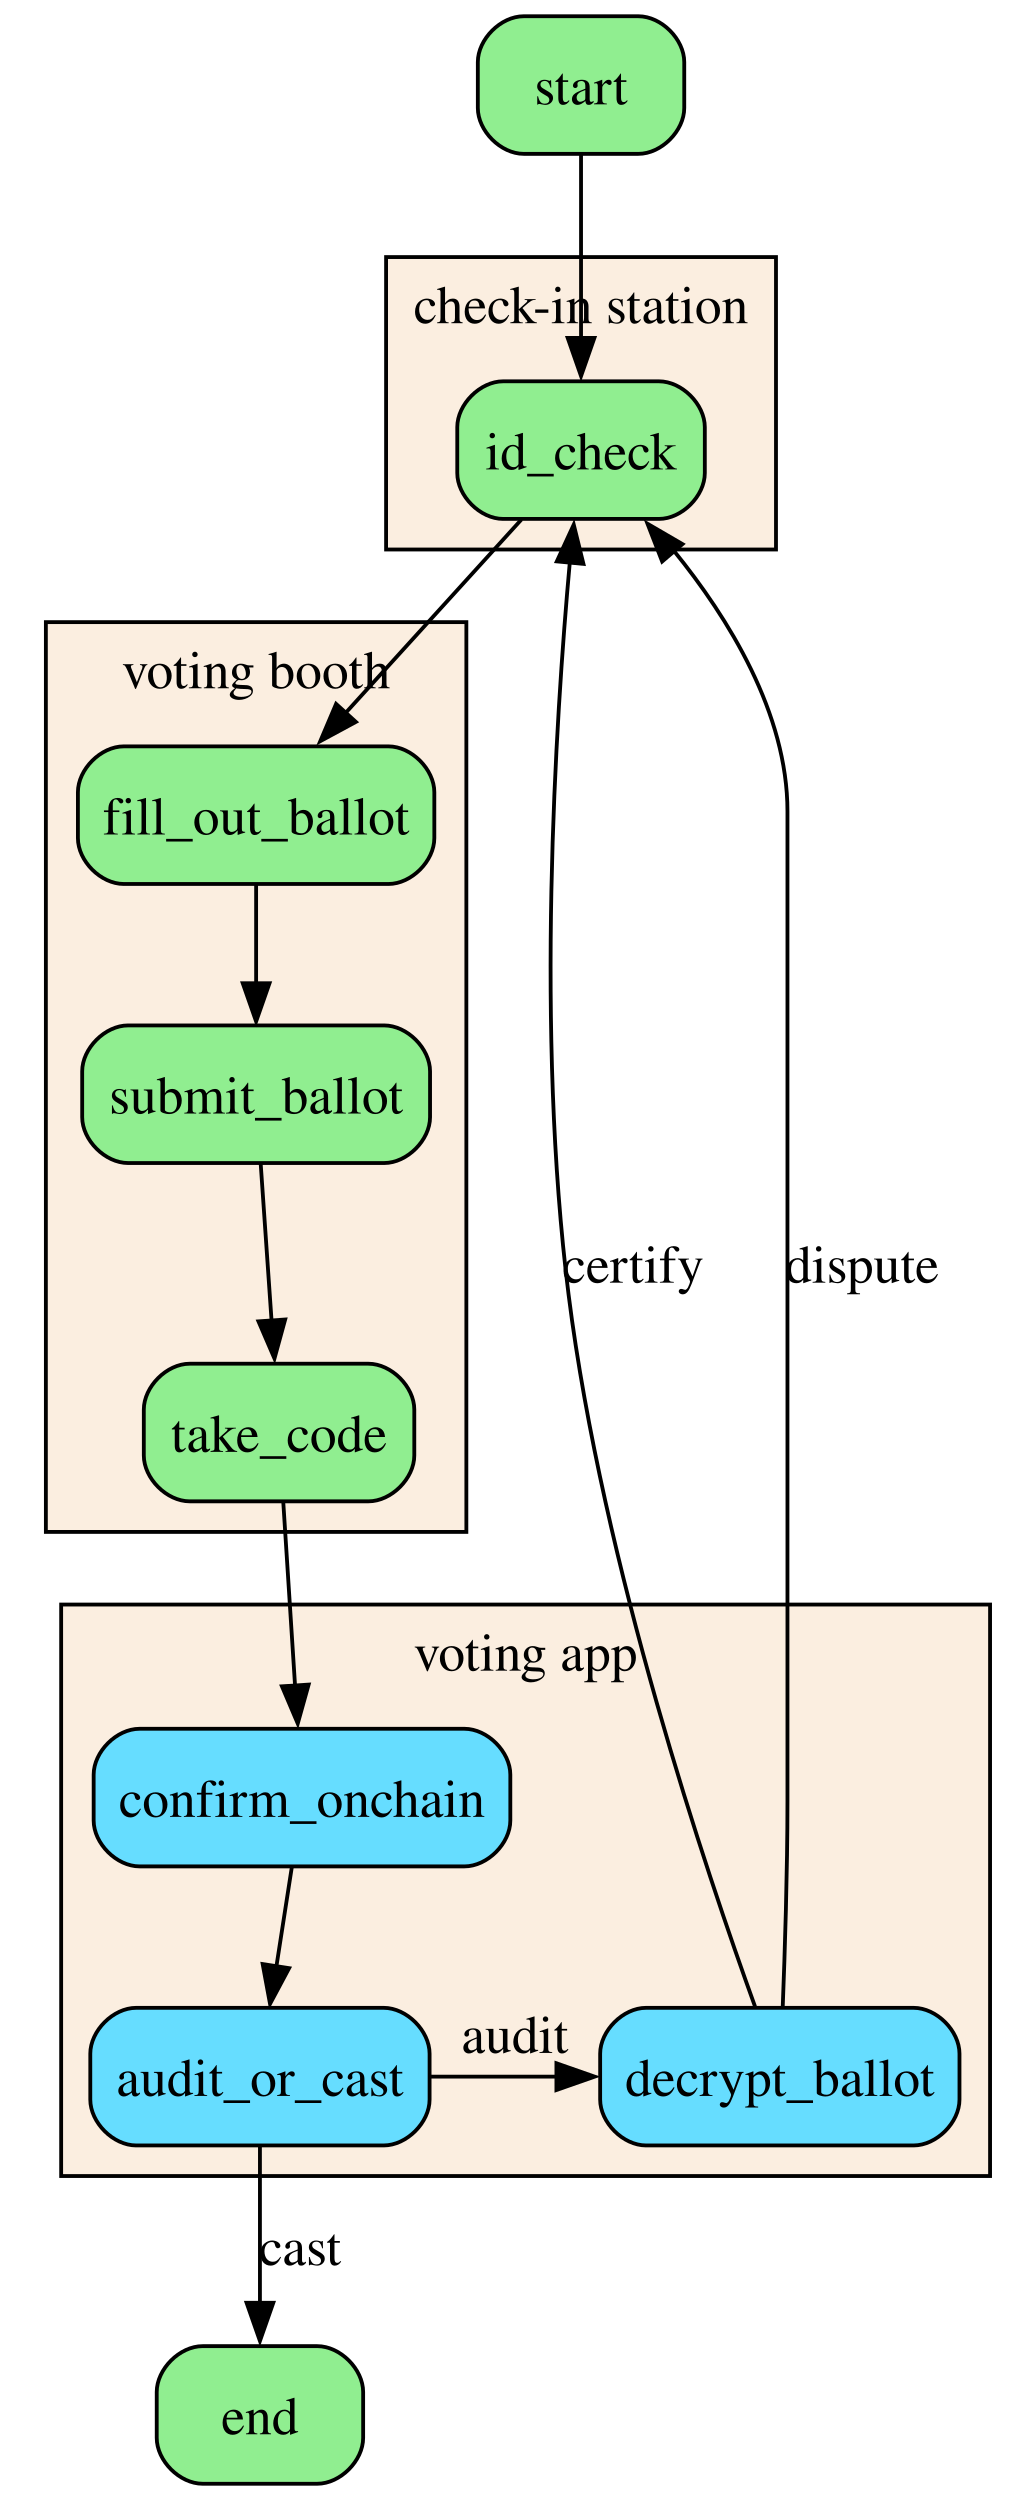
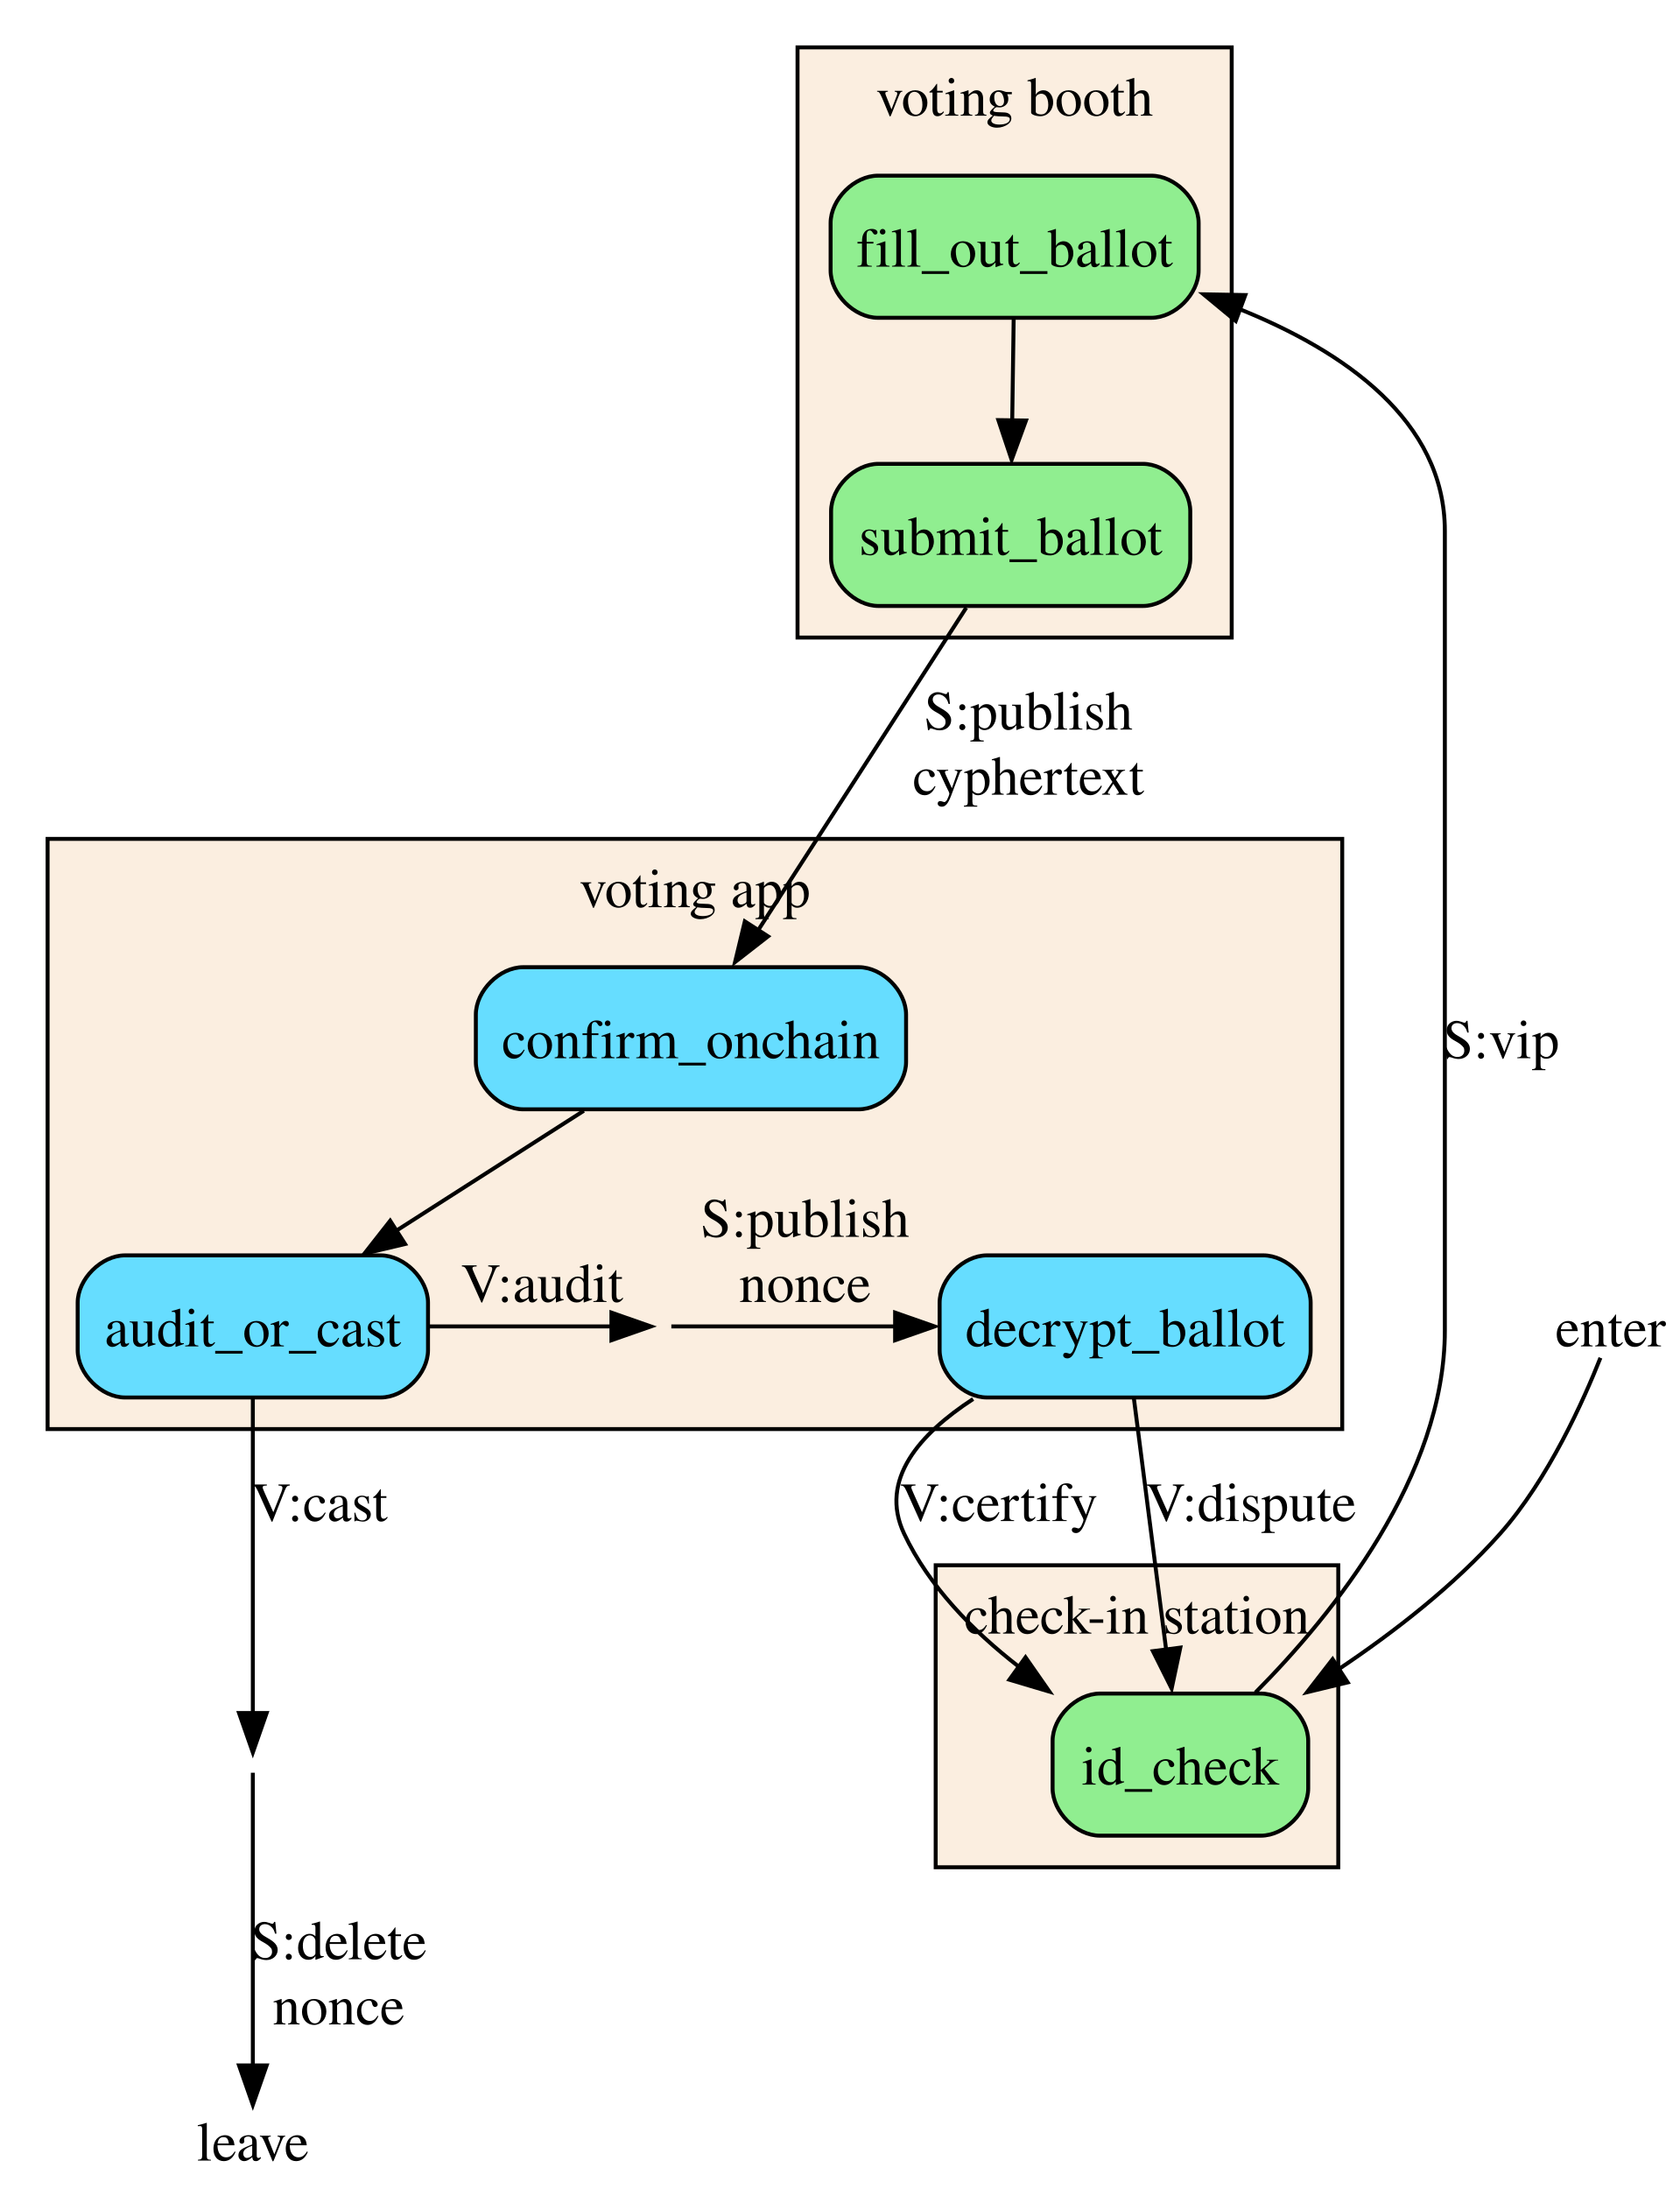
- <svg xmlns="http://www.w3.org/2000/svg" width="271pt" height="654pt" viewBox="0.00 0.00 271.00 653.50">
-   <g id="graph0" class="graph" transform="scale(1 1) rotate(0) translate(4 649.5)">
+ <svg xmlns="http://www.w3.org/2000/svg" width="426pt" height="555pt" viewBox="0.00 0.00 425.50 554.50">
+   <g id="graph0" class="graph" transform="scale(1 1) rotate(0) translate(4 550.5)">
    <g id="clust1" class="cluster">
-       <polygon fill="#fbeee0" stroke="black" points="97,-506 97,-582.5 199,-582.5 199,-506 97,-506" />
-       <text text-anchor="middle" x="148" y="-565.2" font-family="Times,serif" font-size="14.00">check-in station</text>
+       <polygon fill="#fbeee0" stroke="black" points="233,-77.5 233,-154 335,-154 335,-77.5 233,-77.5" />
+       <text text-anchor="middle" x="284" y="-136.7" font-family="Times,serif" font-size="14.00">check-in station</text>
    </g>
    <g id="clust2" class="cluster">
-       <polygon fill="#fbeee0" stroke="black" points="8,-249 8,-487 118,-487 118,-249 8,-249" />
-       <text text-anchor="middle" x="63" y="-469.7" font-family="Times,serif" font-size="14.00">voting booth</text>
+       <polygon fill="#fbeee0" stroke="black" points="198,-389 198,-538.5 308,-538.5 308,-389 198,-389" />
+       <text text-anchor="middle" x="253" y="-521.2" font-family="Times,serif" font-size="14.00">voting booth</text>
    </g>
    <g id="clust3" class="cluster">
-       <polygon fill="#fbeee0" stroke="black" points="12,-80.5 12,-230 255,-230 255,-80.5 12,-80.5" />
-       <text text-anchor="middle" x="133.5" y="-212.7" font-family="Times,serif" font-size="14.00">voting app</text>
+       <polygon fill="#fbeee0" stroke="black" points="8,-188.5 8,-338 336,-338 336,-188.5 8,-188.5" />
+       <text text-anchor="middle" x="172" y="-320.7" font-family="Times,serif" font-size="14.00">voting app</text>
    </g>
    <g id="node1" class="node">
-       <path fill="lightgreen" stroke="black" d="M163,-645.5C163,-645.5 133,-645.5 133,-645.5 127,-645.5 121,-639.5 121,-633.5 121,-633.5 121,-621.5 121,-621.5 121,-615.5 127,-609.5 133,-609.5 133,-609.5 163,-609.5 163,-609.5 169,-609.5 175,-615.5 175,-621.5 175,-621.5 175,-633.5 175,-633.5 175,-639.5 169,-645.5 163,-645.5" />
-       <text text-anchor="middle" x="148" y="-622.45" font-family="Times,serif" font-size="14.00">start</text>
+       <path fill="none" stroke="none" d="M412,-222.75C412,-222.75 396,-222.75 396,-222.75 393.25,-222.75 390.5,-220 390.5,-217.25 390.5,-217.25 390.5,-211.75 390.5,-211.75 390.5,-209 393.25,-206.25 396,-206.25 396,-206.25 412,-206.25 412,-206.25 414.75,-206.25 417.5,-209 417.5,-211.75 417.5,-211.75 417.5,-217.25 417.5,-217.25 417.5,-220 414.75,-222.75 412,-222.75" />
+       <text text-anchor="middle" x="404" y="-209.45" font-family="Times,serif" font-size="14.00">enter</text>
+     </g>
+     <g id="node3" class="node">
+       <path fill="lightgreen" stroke="black" d="M315.38,-121.5C315.38,-121.5 274.62,-121.5 274.62,-121.5 268.62,-121.5 262.62,-115.5 262.62,-109.5 262.62,-109.5 262.62,-97.5 262.62,-97.5 262.62,-91.5 268.62,-85.5 274.62,-85.5 274.62,-85.5 315.38,-85.5 315.38,-85.5 321.38,-85.5 327.38,-91.5 327.38,-97.5 327.38,-97.5 327.38,-109.5 327.38,-109.5 327.38,-115.5 321.38,-121.5 315.38,-121.5" />
+       <text text-anchor="middle" x="295" y="-98.45" font-family="Times,serif" font-size="14.00">id_check</text>
+     </g>
+     <g id="edge1" class="edge">
+       <path fill="none" stroke="black" d="M401.42,-206.55C397.26,-196.04 388.29,-175.85 376,-162 364.36,-148.88 349.18,-137.11 335.11,-127.68" />
+       <polygon fill="black" stroke="black" points="337.38,-124.33 327.08,-121.84 333.57,-130.21 337.38,-124.33" />
    </g>
    <g id="node2" class="node">
-       <path fill="lightgreen" stroke="black" d="M168.38,-550C168.38,-550 127.62,-550 127.62,-550 121.62,-550 115.62,-544 115.62,-538 115.62,-538 115.62,-526 115.62,-526 115.62,-520 121.62,-514 127.62,-514 127.62,-514 168.38,-514 168.38,-514 174.38,-514 180.38,-520 180.38,-526 180.38,-526 180.38,-538 180.38,-538 180.38,-544 174.38,-550 168.38,-550" />
-       <text text-anchor="middle" x="148" y="-526.95" font-family="Times,serif" font-size="14.00">id_check</text>
+       <path fill="none" stroke="none" d="M68.75,-16.5C68.75,-16.5 51.25,-16.5 51.25,-16.5 48.5,-16.5 45.75,-13.75 45.75,-11 45.75,-11 45.75,-5.5 45.75,-5.5 45.75,-2.75 48.5,0 51.25,0 51.25,0 68.75,0 68.75,0 71.5,0 74.25,-2.75 74.25,-5.5 74.25,-5.5 74.25,-11 74.25,-11 74.25,-13.75 71.5,-16.5 68.75,-16.5" />
+       <text text-anchor="middle" x="60" y="-3.2" font-family="Times,serif" font-size="14.00">leave</text>
    </g>
-     <g id="edge1" class="edge">
-       <path fill="none" stroke="black" d="M148,-609.35C148,-595.86 148,-576.78 148,-561.07" />
-       <polygon fill="black" stroke="black" points="151.5,-561.36 148,-551.36 144.5,-561.36 151.5,-561.36" />
-     </g>
-     <g id="node3" class="node">
-       <path fill="lightgreen" stroke="black" d="M97.62,-454.5C97.62,-454.5 28.38,-454.5 28.38,-454.5 22.38,-454.5 16.38,-448.5 16.38,-442.5 16.38,-442.5 16.38,-430.5 16.38,-430.5 16.38,-424.5 22.38,-418.5 28.38,-418.5 28.38,-418.5 97.62,-418.5 97.62,-418.5 103.62,-418.5 109.62,-424.5 109.62,-430.5 109.62,-430.5 109.62,-442.5 109.62,-442.5 109.62,-448.5 103.62,-454.5 97.62,-454.5" />
-       <text text-anchor="middle" x="63" y="-431.45" font-family="Times,serif" font-size="14.00">fill_out_ballot</text>
+     <g id="node4" class="node">
+       <path fill="lightgreen" stroke="black" d="M287.62,-506C287.62,-506 218.38,-506 218.38,-506 212.38,-506 206.38,-500 206.38,-494 206.38,-494 206.38,-482 206.38,-482 206.38,-476 212.38,-470 218.38,-470 218.38,-470 287.62,-470 287.62,-470 293.62,-470 299.62,-476 299.62,-482 299.62,-482 299.62,-494 299.62,-494 299.62,-500 293.62,-506 287.62,-506" />
+       <text text-anchor="middle" x="253" y="-482.95" font-family="Times,serif" font-size="14.00">fill_out_ballot</text>
    </g>
    <g id="edge7" class="edge">
-       <path fill="none" stroke="black" d="M132.41,-513.85C119.43,-499.57 100.76,-479.04 86.06,-462.86" />
-       <polygon fill="black" stroke="black" points="89.1,-460.9 79.78,-455.86 83.92,-465.61 89.1,-460.9" />
+       <path fill="none" stroke="black" d="M314.02,-121.77C333.83,-141.74 362,-176.63 362,-213.5 362,-416 362,-416 362,-416 362,-444.04 336.37,-461.58 309.96,-472.21" />
+       <polygon fill="black" stroke="black" points="309.02,-469.2 300.86,-475.95 311.45,-475.76 309.02,-469.2" />
+       <text text-anchor="middle" x="376.25" y="-282.45" font-family="Times,serif" font-size="14.00">S:vip</text>
    </g>
-     <g id="node4" class="node">
-       <path fill="lightgreen" stroke="black" d="M96.5,-381.5C96.5,-381.5 29.5,-381.5 29.5,-381.5 23.5,-381.5 17.5,-375.5 17.5,-369.5 17.5,-369.5 17.5,-357.5 17.5,-357.5 17.5,-351.5 23.5,-345.5 29.5,-345.5 29.5,-345.5 96.5,-345.5 96.5,-345.5 102.5,-345.5 108.5,-351.5 108.5,-357.5 108.5,-357.5 108.5,-369.5 108.5,-369.5 108.5,-375.5 102.5,-381.5 96.5,-381.5" />
-       <text text-anchor="middle" x="63" y="-358.45" font-family="Times,serif" font-size="14.00">submit_ballot</text>
+     <g id="node5" class="node">
+       <path fill="lightgreen" stroke="black" d="M285.5,-433C285.5,-433 218.5,-433 218.5,-433 212.5,-433 206.5,-427 206.5,-421 206.5,-421 206.5,-409 206.5,-409 206.5,-403 212.5,-397 218.5,-397 218.5,-397 285.5,-397 285.5,-397 291.5,-397 297.5,-403 297.5,-409 297.5,-409 297.5,-421 297.5,-421 297.5,-427 291.5,-433 285.5,-433" />
+       <text text-anchor="middle" x="252" y="-409.95" font-family="Times,serif" font-size="14.00">submit_ballot</text>
    </g>
    <g id="edge2" class="edge">
-       <path fill="none" stroke="black" d="M63,-418.31C63,-410.55 63,-401.18 63,-392.45" />
-       <polygon fill="black" stroke="black" points="66.5,-392.53 63,-382.53 59.5,-392.53 66.5,-392.53" />
+       <path fill="none" stroke="black" d="M252.76,-469.81C252.65,-462.05 252.52,-452.68 252.39,-443.95" />
+       <polygon fill="black" stroke="black" points="255.88,-443.98 252.24,-434.03 248.88,-444.08 255.88,-443.98" />
    </g>
-     <g id="node5" class="node">
-       <path fill="lightgreen" stroke="black" d="M92.38,-293C92.38,-293 45.62,-293 45.62,-293 39.62,-293 33.62,-287 33.62,-281 33.62,-281 33.62,-269 33.62,-269 33.62,-263 39.62,-257 45.62,-257 45.62,-257 92.38,-257 92.38,-257 98.38,-257 104.38,-263 104.38,-269 104.38,-269 104.38,-281 104.38,-281 104.38,-287 98.38,-293 92.38,-293" />
-       <text text-anchor="middle" x="69" y="-269.95" font-family="Times,serif" font-size="14.00">take_code</text>
+     <g id="node6" class="node">
+       <path fill="#66ddff" stroke="black" d="M213.5,-305.5C213.5,-305.5 128.5,-305.5 128.5,-305.5 122.5,-305.5 116.5,-299.5 116.5,-293.5 116.5,-293.5 116.5,-281.5 116.5,-281.5 116.5,-275.5 122.5,-269.5 128.5,-269.5 128.5,-269.5 213.5,-269.5 213.5,-269.5 219.5,-269.5 225.5,-275.5 225.5,-281.5 225.5,-281.5 225.5,-293.5 225.5,-293.5 225.5,-299.5 219.5,-305.5 213.5,-305.5" />
+       <text text-anchor="middle" x="171" y="-282.45" font-family="Times,serif" font-size="14.00">confirm_onchain</text>
    </g>
    <g id="edge3" class="edge">
-       <path fill="none" stroke="black" d="M64.19,-345.41C65,-333.64 66.11,-317.73 67.05,-304.11" />
-       <polygon fill="black" stroke="black" points="70.6,-304.57 67.8,-294.35 63.61,-304.08 70.6,-304.57" />
+       <path fill="none" stroke="black" d="M240.74,-396.55C227.08,-375.38 203.91,-339.49 188.06,-314.92" />
+       <polygon fill="black" stroke="black" points="190.53,-313.31 182.17,-306.8 184.65,-317.1 190.53,-313.31" />
+       <text text-anchor="middle" x="256.5" y="-365.7" font-family="Times,serif" font-size="14.00">S:publish</text>
+       <text text-anchor="middle" x="256.5" y="-349.2" font-family="Times,serif" font-size="14.00">cyphertext</text>
    </g>
-     <g id="node6" class="node">
-       <path fill="#66ddff" stroke="black" d="M117.5,-197.5C117.5,-197.5 32.5,-197.5 32.5,-197.5 26.5,-197.5 20.5,-191.5 20.5,-185.5 20.5,-185.5 20.5,-173.5 20.5,-173.5 20.5,-167.5 26.5,-161.5 32.5,-161.5 32.5,-161.5 117.5,-161.5 117.5,-161.5 123.5,-161.5 129.5,-167.5 129.5,-173.5 129.5,-173.5 129.5,-185.5 129.5,-185.5 129.5,-191.5 123.5,-197.5 117.5,-197.5" />
-       <text text-anchor="middle" x="75" y="-174.45" font-family="Times,serif" font-size="14.00">confirm_onchain</text>
+     <g id="node7" class="node">
+       <path fill="#66ddff" stroke="black" d="M92.38,-232.5C92.38,-232.5 27.62,-232.5 27.62,-232.5 21.62,-232.5 15.62,-226.5 15.62,-220.5 15.62,-220.5 15.62,-208.5 15.62,-208.5 15.62,-202.5 21.62,-196.5 27.62,-196.5 27.62,-196.5 92.38,-196.5 92.38,-196.5 98.38,-196.5 104.38,-202.5 104.38,-208.5 104.38,-208.5 104.38,-220.5 104.38,-220.5 104.38,-226.5 98.38,-232.5 92.38,-232.5" />
+       <text text-anchor="middle" x="60" y="-209.45" font-family="Times,serif" font-size="14.00">audit_or_cast</text>
    </g>
    <g id="edge4" class="edge">
-       <path fill="none" stroke="black" d="M70.1,-256.85C70.97,-243.36 72.19,-224.28 73.2,-208.57" />
-       <polygon fill="black" stroke="black" points="76.74,-209.06 73.89,-198.86 69.75,-208.61 76.74,-209.06" />
-     </g>
-     <g id="node7" class="node">
-       <path fill="#66ddff" stroke="black" d="M96.38,-124.5C96.38,-124.5 31.62,-124.5 31.62,-124.5 25.62,-124.5 19.62,-118.5 19.62,-112.5 19.62,-112.5 19.62,-100.5 19.62,-100.5 19.62,-94.5 25.62,-88.5 31.62,-88.5 31.62,-88.5 96.38,-88.5 96.38,-88.5 102.38,-88.5 108.38,-94.5 108.38,-100.5 108.38,-100.5 108.38,-112.5 108.38,-112.5 108.38,-118.5 102.38,-124.5 96.38,-124.5" />
-       <text text-anchor="middle" x="64" y="-101.45" font-family="Times,serif" font-size="14.00">audit_or_cast</text>
+       <path fill="none" stroke="black" d="M143.85,-269.13C129.47,-259.93 111.62,-248.52 96.09,-238.58" />
+       <polygon fill="black" stroke="black" points="98.57,-235.38 88.26,-232.94 94.8,-241.27 98.57,-235.38" />
    </g>
    <g id="edge5" class="edge">
-       <path fill="none" stroke="black" d="M72.34,-161.31C71.12,-153.46 69.65,-143.97 68.28,-135.16" />
-       <polygon fill="black" stroke="black" points="71.63,-134.88 66.64,-125.53 64.71,-135.95 71.63,-134.88" />
+       <path fill="none" stroke="black" d="M104.71,-214.5C121.43,-214.5 139.18,-214.5 150.85,-214.5" />
+       <polygon fill="black" stroke="black" points="150.85,-218 160.85,-214.5 150.85,-211 150.85,-218" />
+       <text text-anchor="middle" x="133.29" y="-220.7" font-family="Times,serif" font-size="14.00">V:audit</text>
+     </g>
+     <g id="edge8" class="edge">
+       <path fill="none" stroke="black" d="M60,-196.47C60,-174.17 60,-135.65 60,-116.3" />
+       <polygon fill="black" stroke="black" points="63.5,-116.58 60,-106.58 56.5,-116.58 63.5,-116.58" />
+       <text text-anchor="middle" x="76.88" y="-165.2" font-family="Times,serif" font-size="14.00">V:cast</text>
    </g>
    <g id="node8" class="node">
-       <path fill="#66ddff" stroke="black" d="M235,-124.5C235,-124.5 165,-124.5 165,-124.5 159,-124.5 153,-118.5 153,-112.5 153,-112.5 153,-100.5 153,-100.5 153,-94.5 159,-88.5 165,-88.5 165,-88.5 235,-88.5 235,-88.5 241,-88.5 247,-94.5 247,-100.5 247,-100.5 247,-112.5 247,-112.5 247,-118.5 241,-124.5 235,-124.5" />
-       <text text-anchor="middle" x="200" y="-101.45" font-family="Times,serif" font-size="14.00">decrypt_ballot</text>
+       <path fill="#66ddff" stroke="black" d="M316,-232.5C316,-232.5 246,-232.5 246,-232.5 240,-232.5 234,-226.5 234,-220.5 234,-220.5 234,-208.5 234,-208.5 234,-202.5 240,-196.5 246,-196.5 246,-196.5 316,-196.5 316,-196.5 322,-196.5 328,-202.5 328,-208.5 328,-208.5 328,-220.5 328,-220.5 328,-226.5 322,-232.5 316,-232.5" />
+       <text text-anchor="middle" x="281" y="-209.45" font-family="Times,serif" font-size="14.00">decrypt_ballot</text>
+     </g>
+     <g id="edge10" class="edge">
+       <path fill="none" stroke="black" d="M242.48,-196.11C228.97,-187.31 218.57,-175.61 225,-162 231.32,-148.63 242.44,-137.32 253.98,-128.37" />
+       <polygon fill="black" stroke="black" points="255.76,-130.68 261.82,-121.99 251.67,-125.01 255.76,-130.68" />
+       <text text-anchor="middle" x="249" y="-165.2" font-family="Times,serif" font-size="14.00">V:certify</text>
+     </g>
+     <g id="edge11" class="edge">
+       <path fill="none" stroke="black" d="M283.19,-196.47C285.38,-179.37 288.8,-152.74 291.4,-132.52" />
+       <polygon fill="black" stroke="black" points="294.98,-133.14 292.78,-122.77 288.04,-132.24 294.98,-133.14" />
+       <text text-anchor="middle" x="312.88" y="-165.2" font-family="Times,serif" font-size="14.00">V:dispute</text>
    </g>
    <g id="edge6" class="edge">
-       <path fill="none" stroke="black" d="M108.53,-106.5C119.11,-106.5 130.54,-106.5 141.63,-106.5" />
-       <polygon fill="black" stroke="black" points="141.56,-110 151.56,-106.5 141.56,-103 141.56,-110" />
-       <text text-anchor="middle" x="130.69" y="-112.7" font-family="Times,serif" font-size="14.00">audit</text>
-     </g>
-     <g id="node9" class="node">
-       <path fill="lightgreen" stroke="black" d="M79,-36C79,-36 49,-36 49,-36 43,-36 37,-30 37,-24 37,-24 37,-12 37,-12 37,-6 43,0 49,0 49,0 79,0 79,0 85,0 91,-6 91,-12 91,-12 91,-24 91,-24 91,-30 85,-36 79,-36" />
-       <text text-anchor="middle" x="64" y="-12.95" font-family="Times,serif" font-size="14.00">end</text>
-     </g>
-     <g id="edge8" class="edge">
-       <path fill="none" stroke="black" d="M64,-88.41C64,-76.64 64,-60.73 64,-47.11" />
-       <polygon fill="black" stroke="black" points="67.5,-47.35 64,-37.35 60.5,-47.35 67.5,-47.35" />
-       <text text-anchor="middle" x="74.5" y="-57.2" font-family="Times,serif" font-size="14.00">cast</text>
+       <path fill="none" stroke="black" d="M166.03,-214.5C173.17,-214.5 198.01,-214.5 222.78,-214.5" />
+       <polygon fill="black" stroke="black" points="222.72,-218 232.72,-214.5 222.72,-211 222.72,-218" />
+       <text text-anchor="middle" x="199.9" y="-237.2" font-family="Times,serif" font-size="14.00">S:publish</text>
+       <text text-anchor="middle" x="199.9" y="-220.7" font-family="Times,serif" font-size="14.00">nonce</text>
    </g>
    <g id="edge9" class="edge">
-       <path fill="none" stroke="black" d="M193.51,-124.86C180.93,-159.59 153.67,-240.36 144.75,-311 136.11,-379.42 141.27,-460.74 145.07,-502.75" />
-       <polygon fill="black" stroke="black" points="141.66,-502.89 146.09,-512.51 148.63,-502.23 141.66,-502.89" />
-       <text text-anchor="middle" x="161.62" y="-314.2" font-family="Times,serif" font-size="14.00">certify</text>
-     </g>
-     <g id="edge10" class="edge">
-       <path fill="none" stroke="black" d="M200.76,-124.71C201.32,-139.09 202,-160.13 202,-178.5 202,-437.5 202,-437.5 202,-437.5 202,-463.11 186.62,-488.02 172.27,-505.68" />
-       <polygon fill="black" stroke="black" points="169.22,-502.86 165.38,-512.74 174.54,-507.41 169.22,-502.86" />
-       <text text-anchor="middle" x="221.5" y="-314.2" font-family="Times,serif" font-size="14.00">dispute</text>
+       <path fill="none" stroke="black" d="M60,-101.45C60,-94.26 60,-51.76 60,-27.04" />
+       <polygon fill="black" stroke="black" points="63.5,-27.3 60,-17.3 56.5,-27.3 63.5,-27.3" />
+       <text text-anchor="middle" x="81.75" y="-54.2" font-family="Times,serif" font-size="14.00">S:delete</text>
+       <text text-anchor="middle" x="81.75" y="-37.7" font-family="Times,serif" font-size="14.00">nonce</text>
    </g>
  </g>
</svg>
